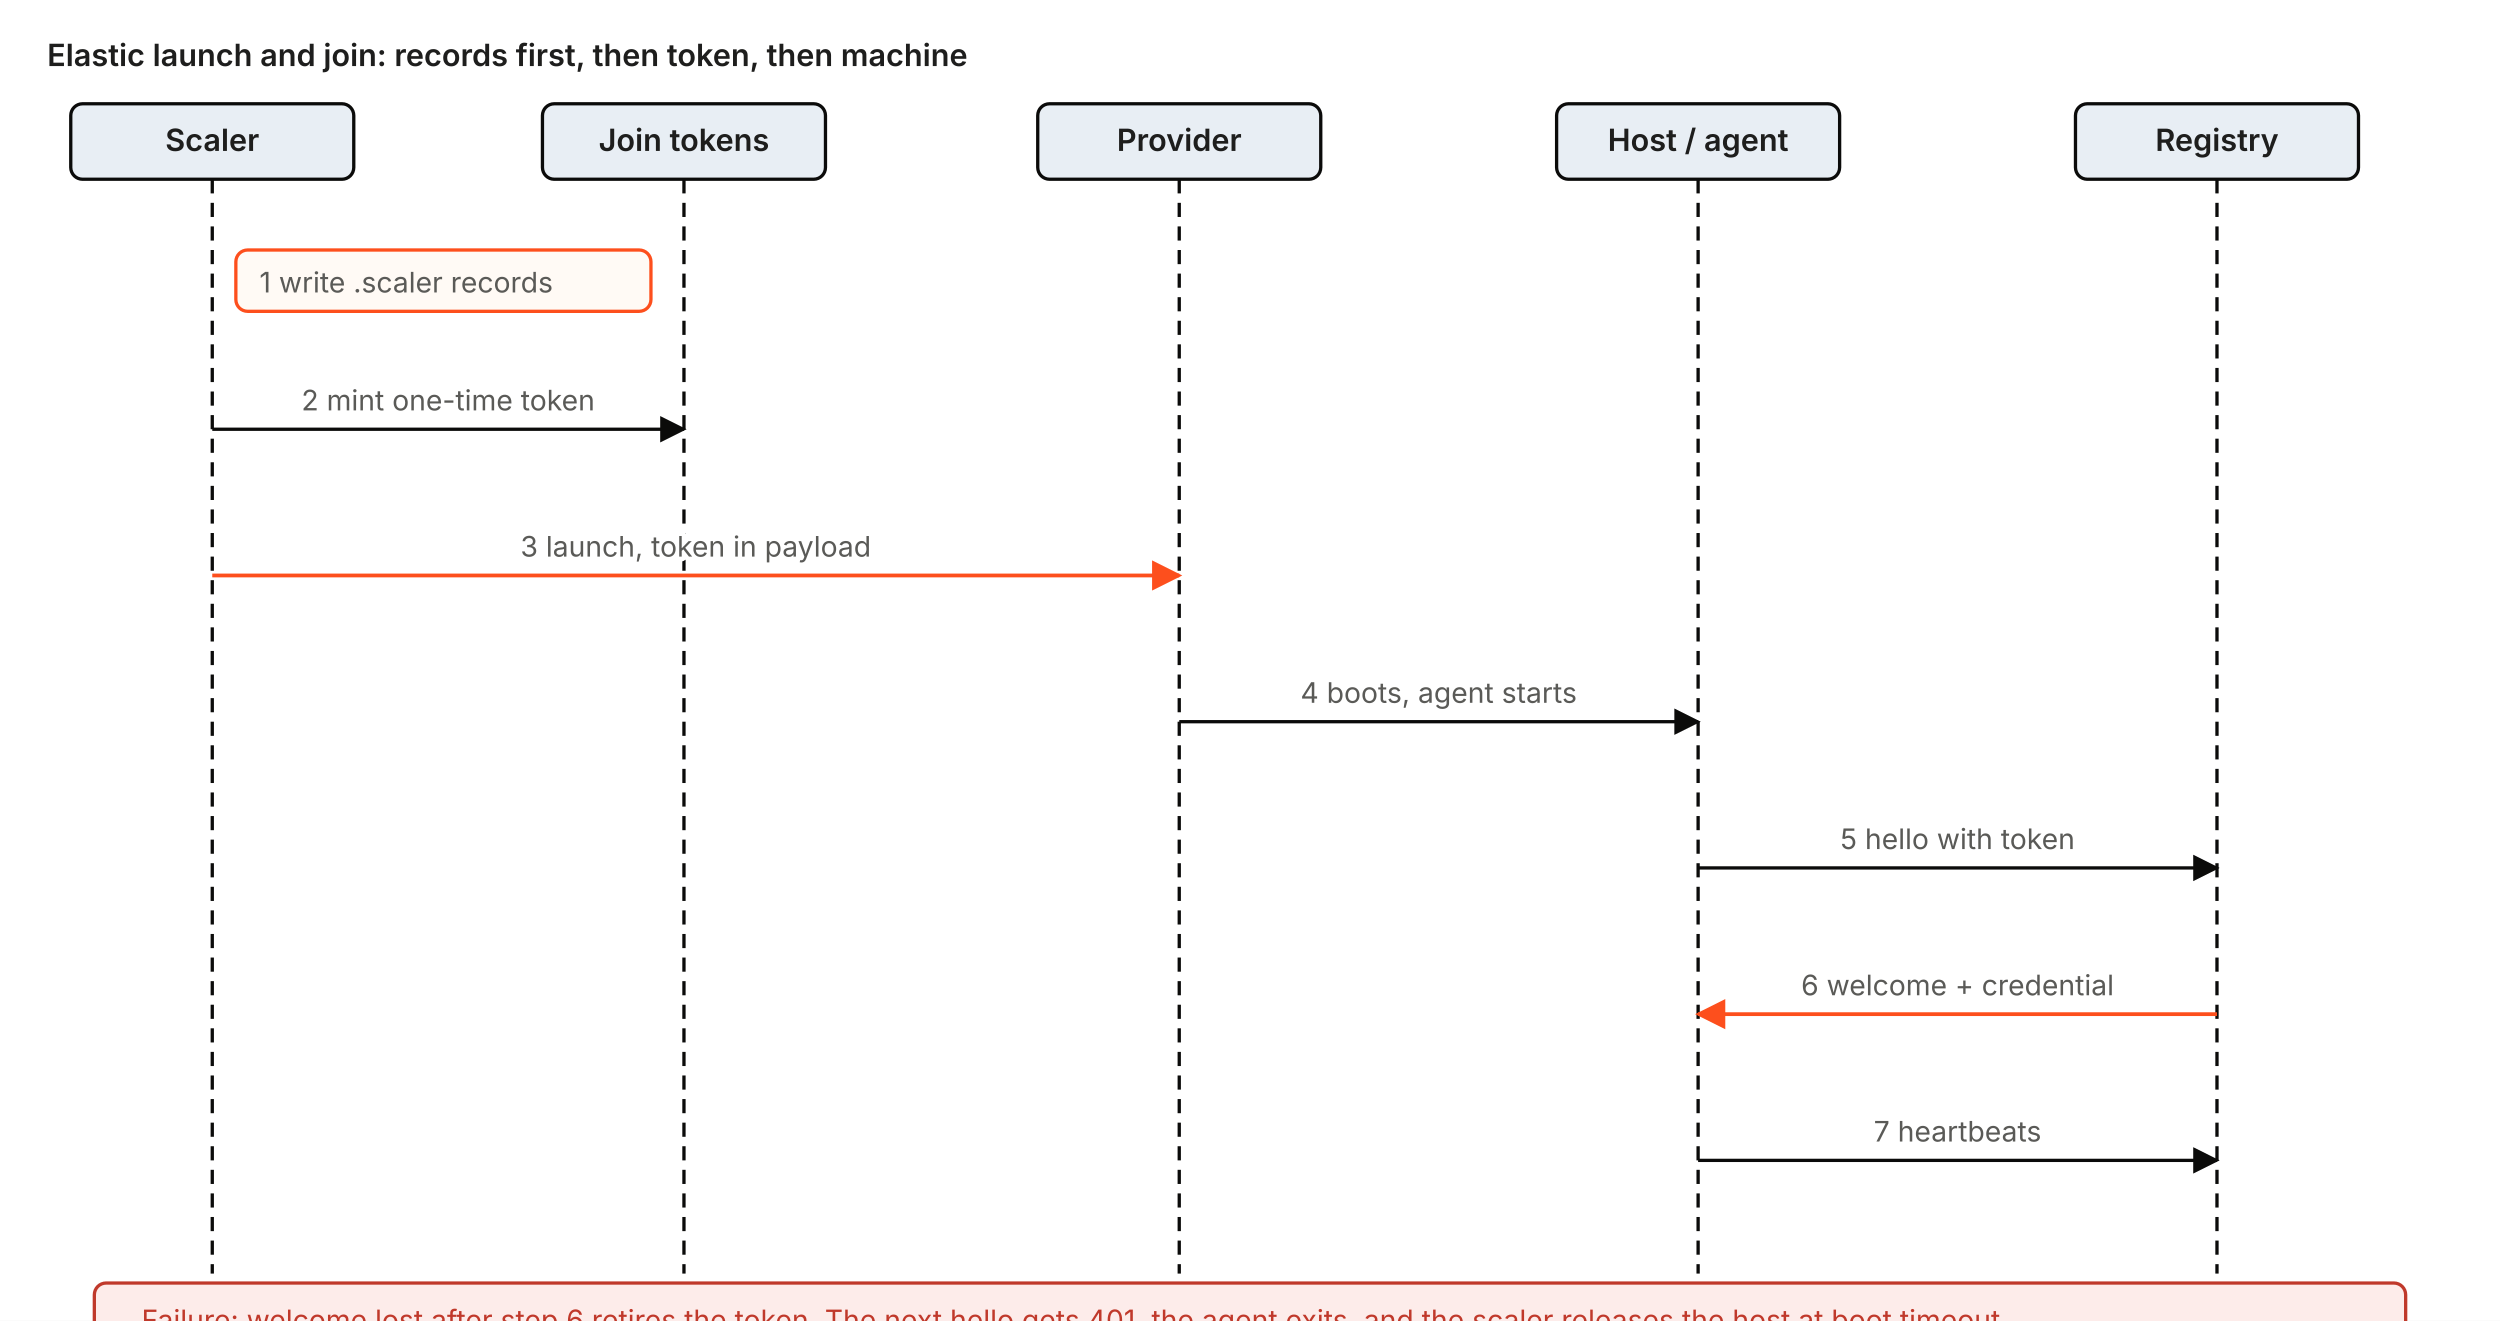
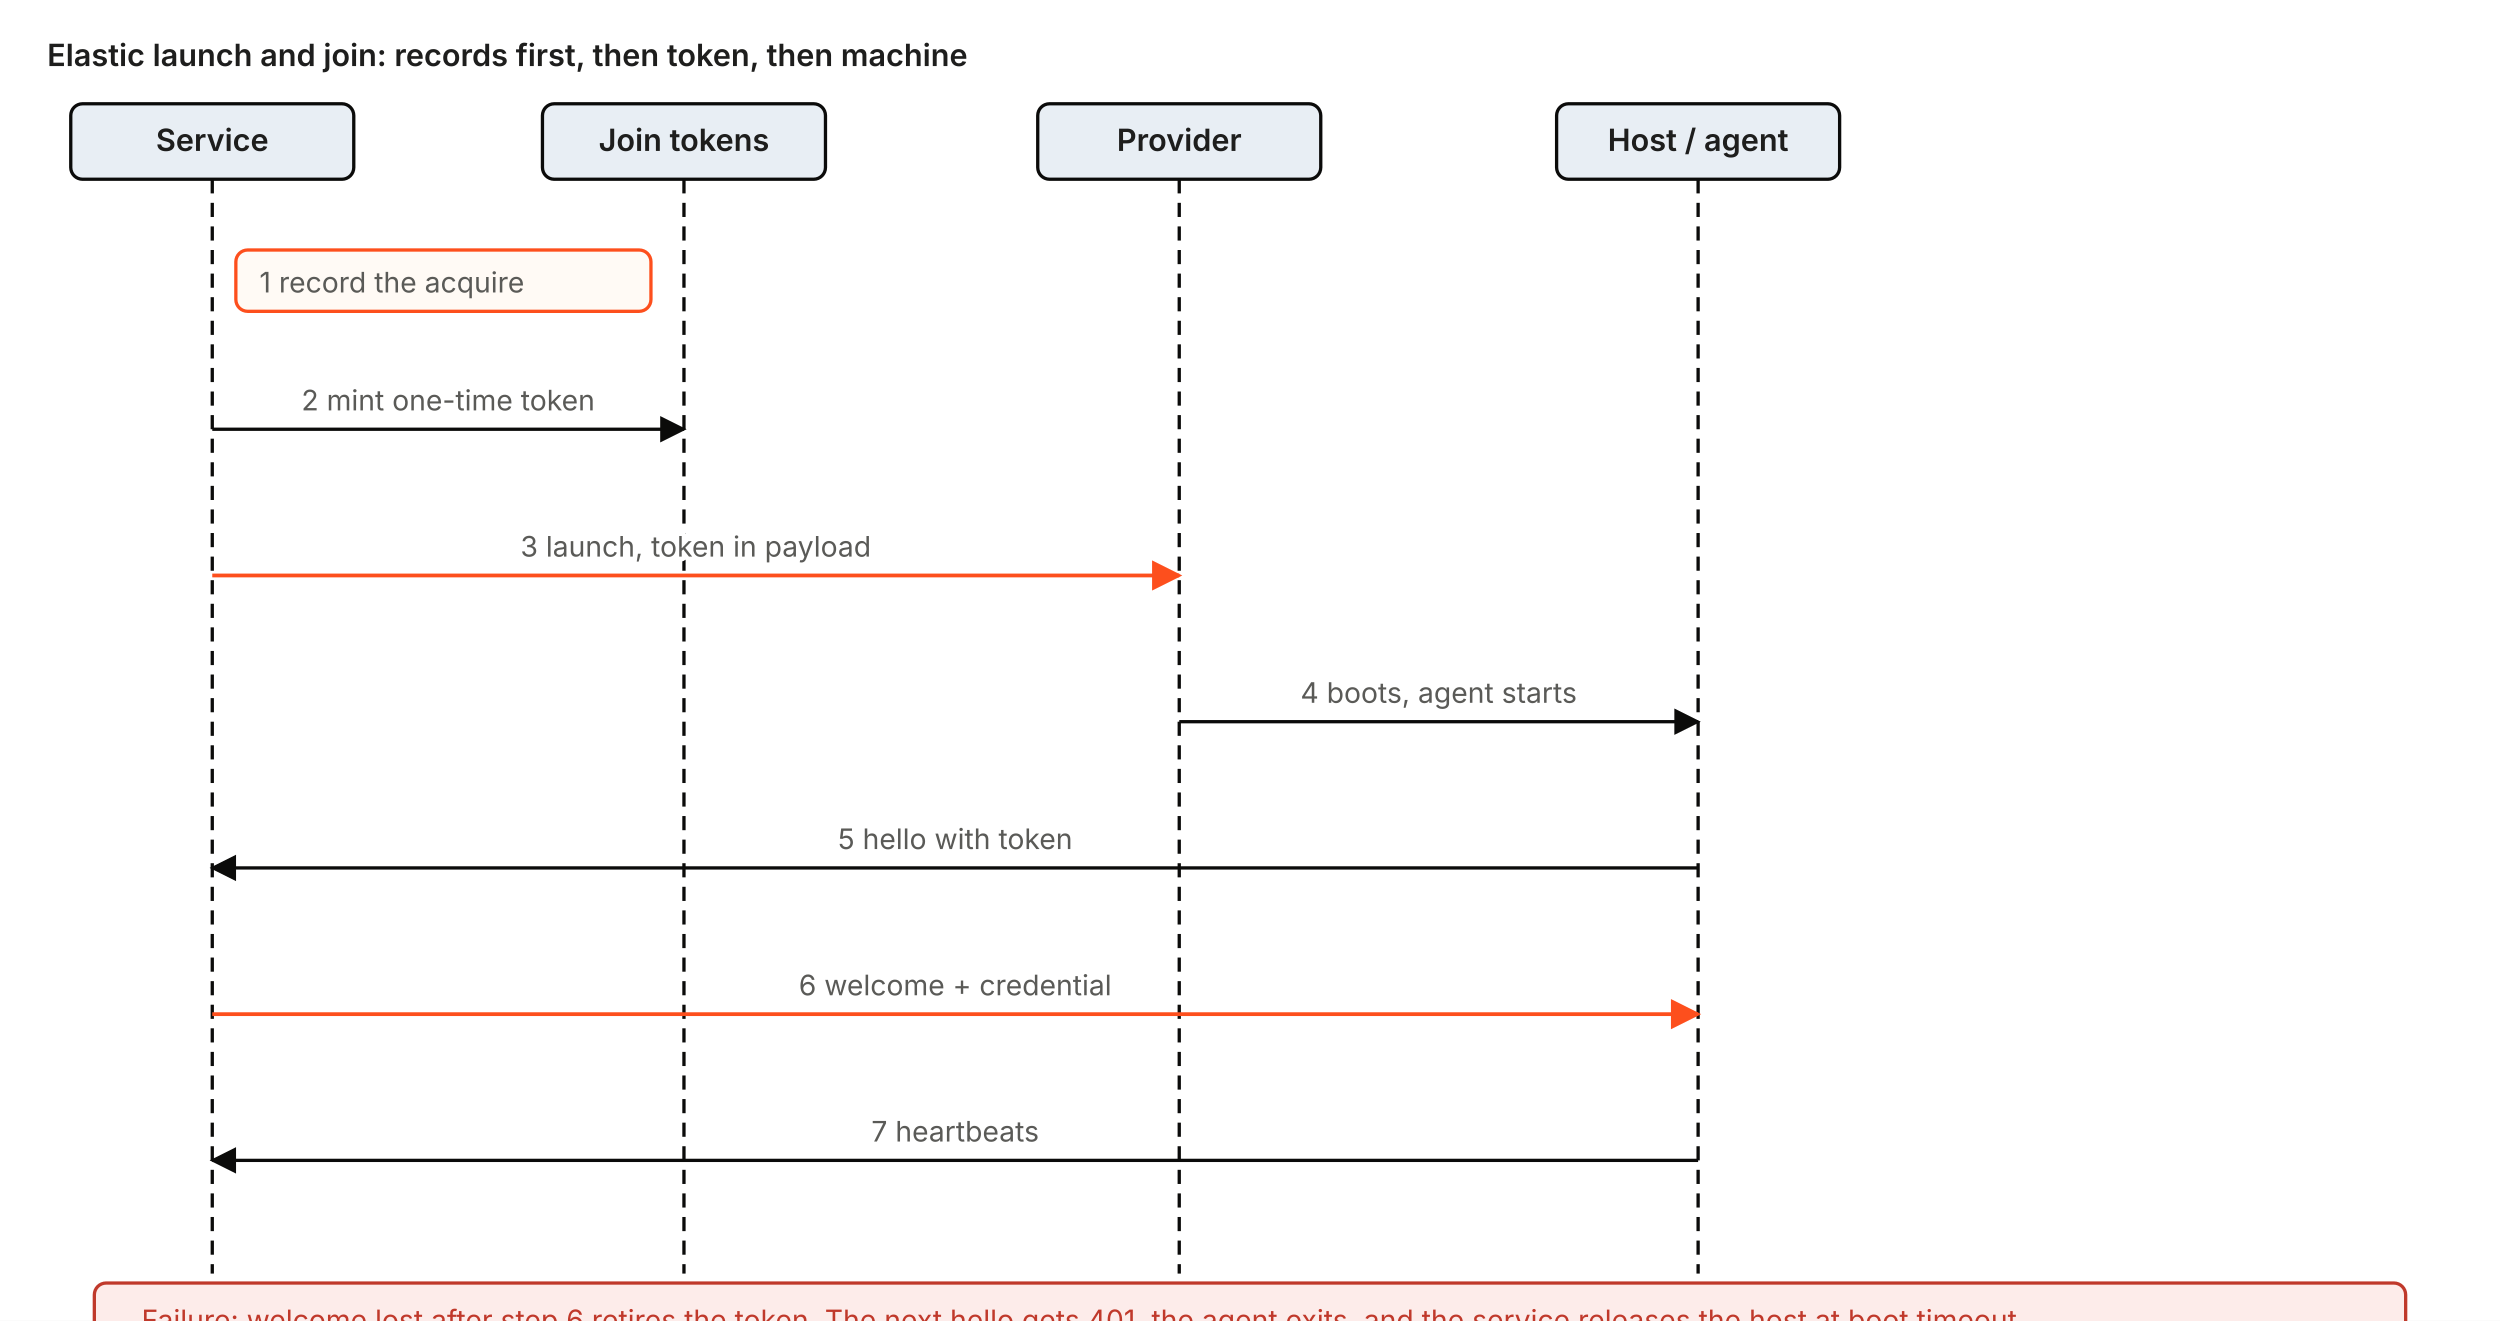
- <svg xmlns="http://www.w3.org/2000/svg" viewBox="0 0 1060 560" width="1060" height="560" role="img" aria-label="Sequence of an elastic launch: the scaler writes its records, mints a one-time join token, the provider launches the machine with the token in its boot payload, the agent says hello with the token, the registry admits it and the welcome carries a host credential.">
+ <svg xmlns="http://www.w3.org/2000/svg" viewBox="0 0 1060 560" width="1060" height="560" role="img" aria-label="Sequence of an elastic launch: the service writes its records, mints a one-time join token, the provider launches the machine with the token in its boot payload, the agent says hello with the token, the service admits it and the welcome carries a host credential.">
  <defs>
    <marker id="elastic-launch-ak" viewBox="0 0 10 10" refX="9" refY="5" markerWidth="8" markerHeight="8" orient="auto-start-reverse">
      <path d="M0,0 L10,5 L0,10 z" fill="#0B0B0A" />
    </marker>
    <marker id="elastic-launch-ao" viewBox="0 0 10 10" refX="9" refY="5" markerWidth="8" markerHeight="8" orient="auto-start-reverse">
      <path d="M0,0 L10,5 L0,10 z" fill="#FD4F1D" />
    </marker>
    <marker id="elastic-launch-ar" viewBox="0 0 10 10" refX="9" refY="5" markerWidth="8" markerHeight="8" orient="auto-start-reverse">
      <path d="M0,0 L10,5 L0,10 z" fill="#C0392B" />
    </marker>
  </defs>
  <style>
.box{fill:#FFFFFF;stroke:#0B0B0A;stroke-width:1.4}
.box-b{fill:#E8EEF4;stroke:#0B0B0A;stroke-width:1.4}
.box-o{fill:#FFFAF5;stroke:#FD4F1D;stroke-width:1.4}
.box-a{fill:#FD4F1D;stroke:#FD4F1D;stroke-width:1.4}
.box-t{fill:none;stroke:#FD4F1D;stroke-width:2}
.box-p{fill:none;stroke:#5A5A57;stroke-width:1.6;stroke-dasharray:7 5}
.box-g{fill:#F0F0EE;stroke:#5A5A57;stroke-width:1.4}
.box-gd{fill:#F0F0EE;stroke:#5A5A57;stroke-width:1.4;stroke-dasharray:6 4}
.box-r{fill:#FDECEA;stroke:#C0392B;stroke-width:1.4}
.box-rd{fill:#FFFFFF;stroke:#C0392B;stroke-width:1.4;stroke-dasharray:6 4}
.box-n{fill:#E6F4EA;stroke:#2E7D32;stroke-width:1.4}
.ln{stroke:#0B0B0A;fill:none;stroke-width:1.4}
.ln-d{stroke:#0B0B0A;fill:none;stroke-width:1.4;stroke-dasharray:6 4}
.ln-o{stroke:#FD4F1D;fill:none;stroke-width:1.6}
.ln-r{stroke:#C0392B;fill:none;stroke-width:1.5}
.ln-rd{stroke:#C0392B;fill:none;stroke-width:1.5;stroke-dasharray:6 4}
text{fill:#1E1E1D;font-family:system-ui,-apple-system,'Segoe UI',sans-serif;font-size:13px}
.b{font-weight:600}
.t-m{fill:#5A5A57;font-size:12px}
.t-r{fill:#C0392B;font-size:12px}
.t-w{fill:#FFFFFF;font-weight:600}
.lbl{paint-order:stroke;stroke:#FFFFFF;stroke-width:4px;stroke-linejoin:round}
</style>
  <rect x="0" y="0" width="1060" height="560" fill="#FFFFFF" />
  <text x="20" y="28" class="b" text-anchor="start" font-size="16">Elastic launch and join: records first, then token, then machine</text>
  <path d="M90,76 L90,540" class="ln-d" />
  <rect x="30" y="44" width="120" height="32" rx="5" class="box-b" />
-   <text x="90" y="64" class="b" text-anchor="middle">Scaler</text>
+   <text x="90" y="64" class="b" text-anchor="middle">Service</text>
  <path d="M290,76 L290,540" class="ln-d" />
  <rect x="230" y="44" width="120" height="32" rx="5" class="box-b" />
  <text x="290" y="64" class="b" text-anchor="middle">Join tokens</text>
  <path d="M500,76 L500,540" class="ln-d" />
  <rect x="440" y="44" width="120" height="32" rx="5" class="box-b" />
  <text x="500" y="64" class="b" text-anchor="middle">Provider</text>
  <path d="M720,76 L720,540" class="ln-d" />
  <rect x="660" y="44" width="120" height="32" rx="5" class="box-b" />
  <text x="720" y="64" class="b" text-anchor="middle">Host / agent</text>
-   <path d="M940,76 L940,540" class="ln-d" />
-   <rect x="880" y="44" width="120" height="32" rx="5" class="box-b" />
-   <text x="940" y="64" class="b" text-anchor="middle">Registry</text>
  <rect x="100" y="106" width="176" height="26" rx="5" class="box-o" />
-   <text x="110" y="124" class="t-m" text-anchor="start">1  write .scaler records</text>
+   <text x="110" y="124" class="t-m" text-anchor="start">1  record the acquire</text>
  <path d="M90,182 L290,182" class="ln" marker-end="url(#elastic-launch-ak)" />
  <text x="190.0" y="174" class="t-m lbl" text-anchor="middle">2  mint one-time token</text>
  <path d="M90,244 L500,244" class="ln-o" marker-end="url(#elastic-launch-ao)" />
  <text x="295.0" y="236" class="t-m lbl" text-anchor="middle">3  launch, token in payload</text>
  <path d="M500,306 L720,306" class="ln" marker-end="url(#elastic-launch-ak)" />
  <text x="610.0" y="298" class="t-m lbl" text-anchor="middle">4  boots, agent starts</text>
-   <path d="M720,368 L940,368" class="ln" marker-end="url(#elastic-launch-ak)" />
-   <text x="830.0" y="360" class="t-m lbl" text-anchor="middle">5  hello with token</text>
-   <path d="M940,430 L720,430" class="ln-o" marker-end="url(#elastic-launch-ao)" />
-   <text x="830.0" y="422" class="t-m lbl" text-anchor="middle">6  welcome + credential</text>
-   <path d="M720,492 L940,492" class="ln" marker-end="url(#elastic-launch-ak)" />
-   <text x="830.0" y="484" class="t-m lbl" text-anchor="middle">7  heartbeats</text>
+   <path d="M720,368 L90,368" class="ln" marker-end="url(#elastic-launch-ak)" />
+   <text x="405.0" y="360" class="t-m lbl" text-anchor="middle">5  hello with token</text>
+   <path d="M90,430 L720,430" class="ln-o" marker-end="url(#elastic-launch-ao)" />
+   <text x="405.0" y="422" class="t-m lbl" text-anchor="middle">6  welcome + credential</text>
+   <path d="M720,492 L90,492" class="ln" marker-end="url(#elastic-launch-ak)" />
+   <text x="405.0" y="484" class="t-m lbl" text-anchor="middle">7  heartbeats</text>
  <rect x="40" y="544" width="980" height="52" rx="5" class="box-r" />
-   <text x="60" y="564" class="t-r" text-anchor="start">Failure: welcome lost after step 6 retires the token. The next hello gets 401, the agent exits, and the scaler releases the host at boot timeout.</text>
+   <text x="60" y="564" class="t-r" text-anchor="start">Failure: welcome lost after step 6 retires the token. The next hello gets 401, the agent exits, and the service releases the host at boot timeout.</text>
  <text x="60" y="582" class="t-r" text-anchor="start">Join token lifetime for a scaler launch is boot timeout plus a margin (20 minutes by default).</text>
</svg>
